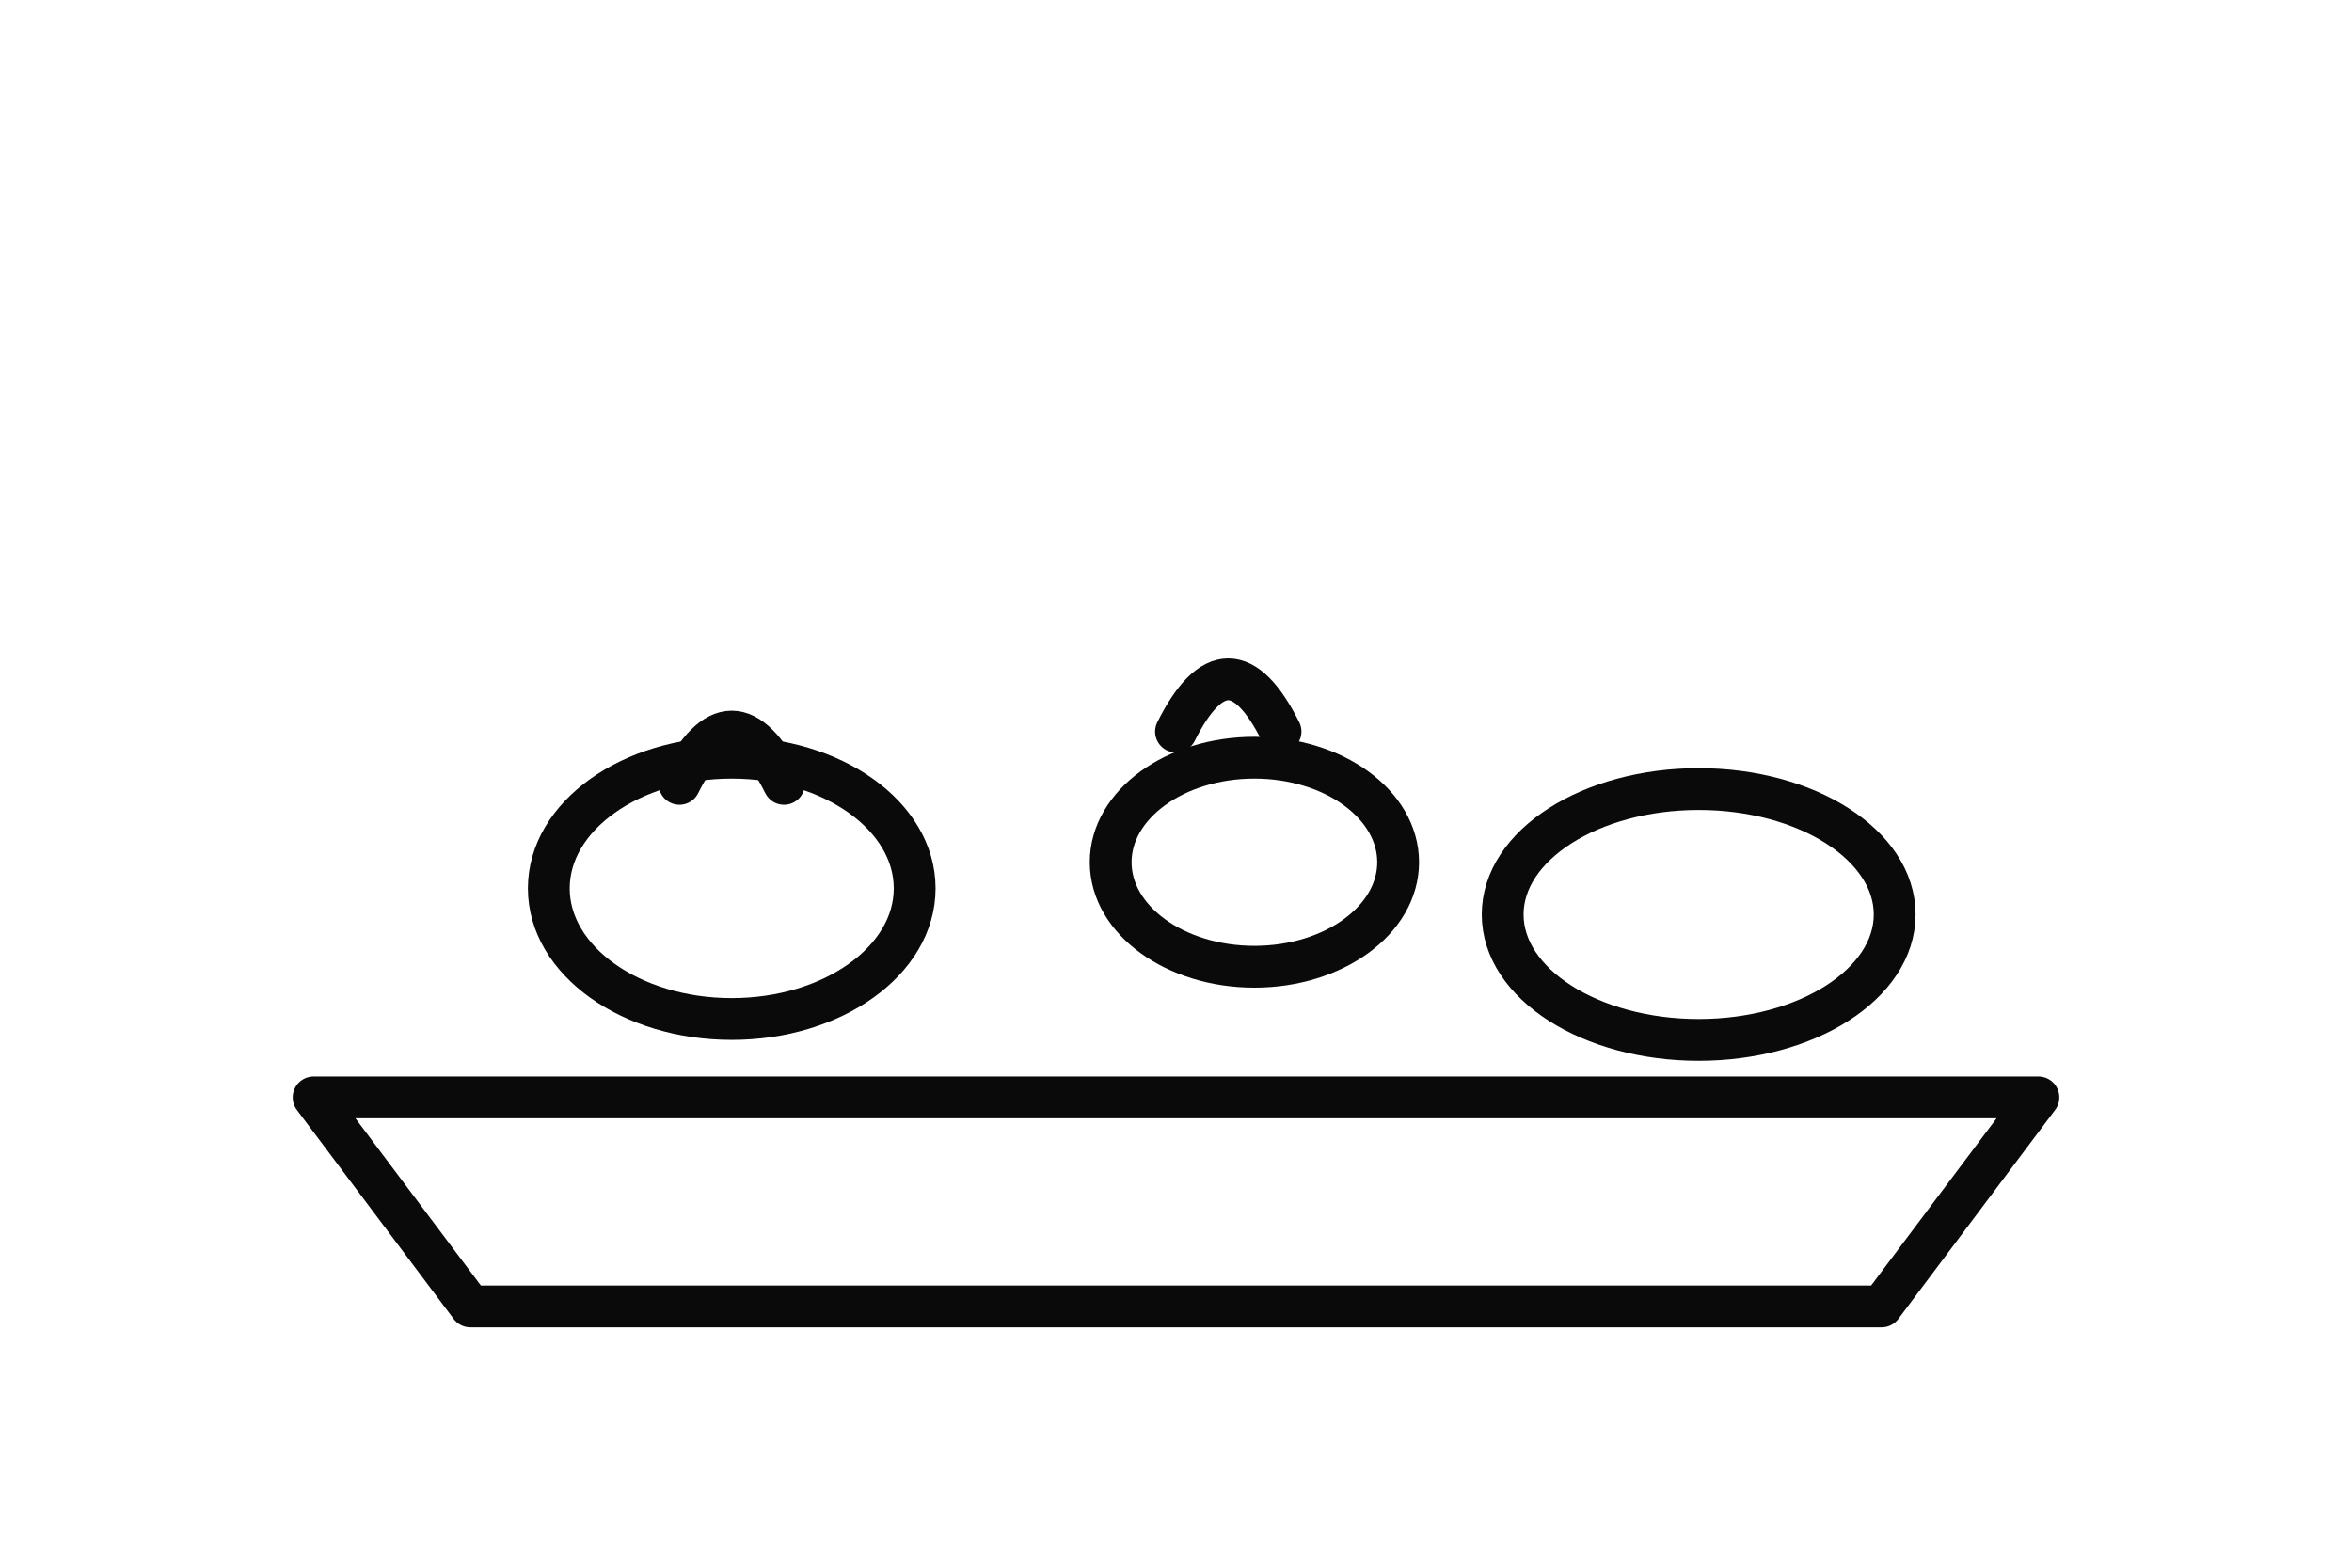
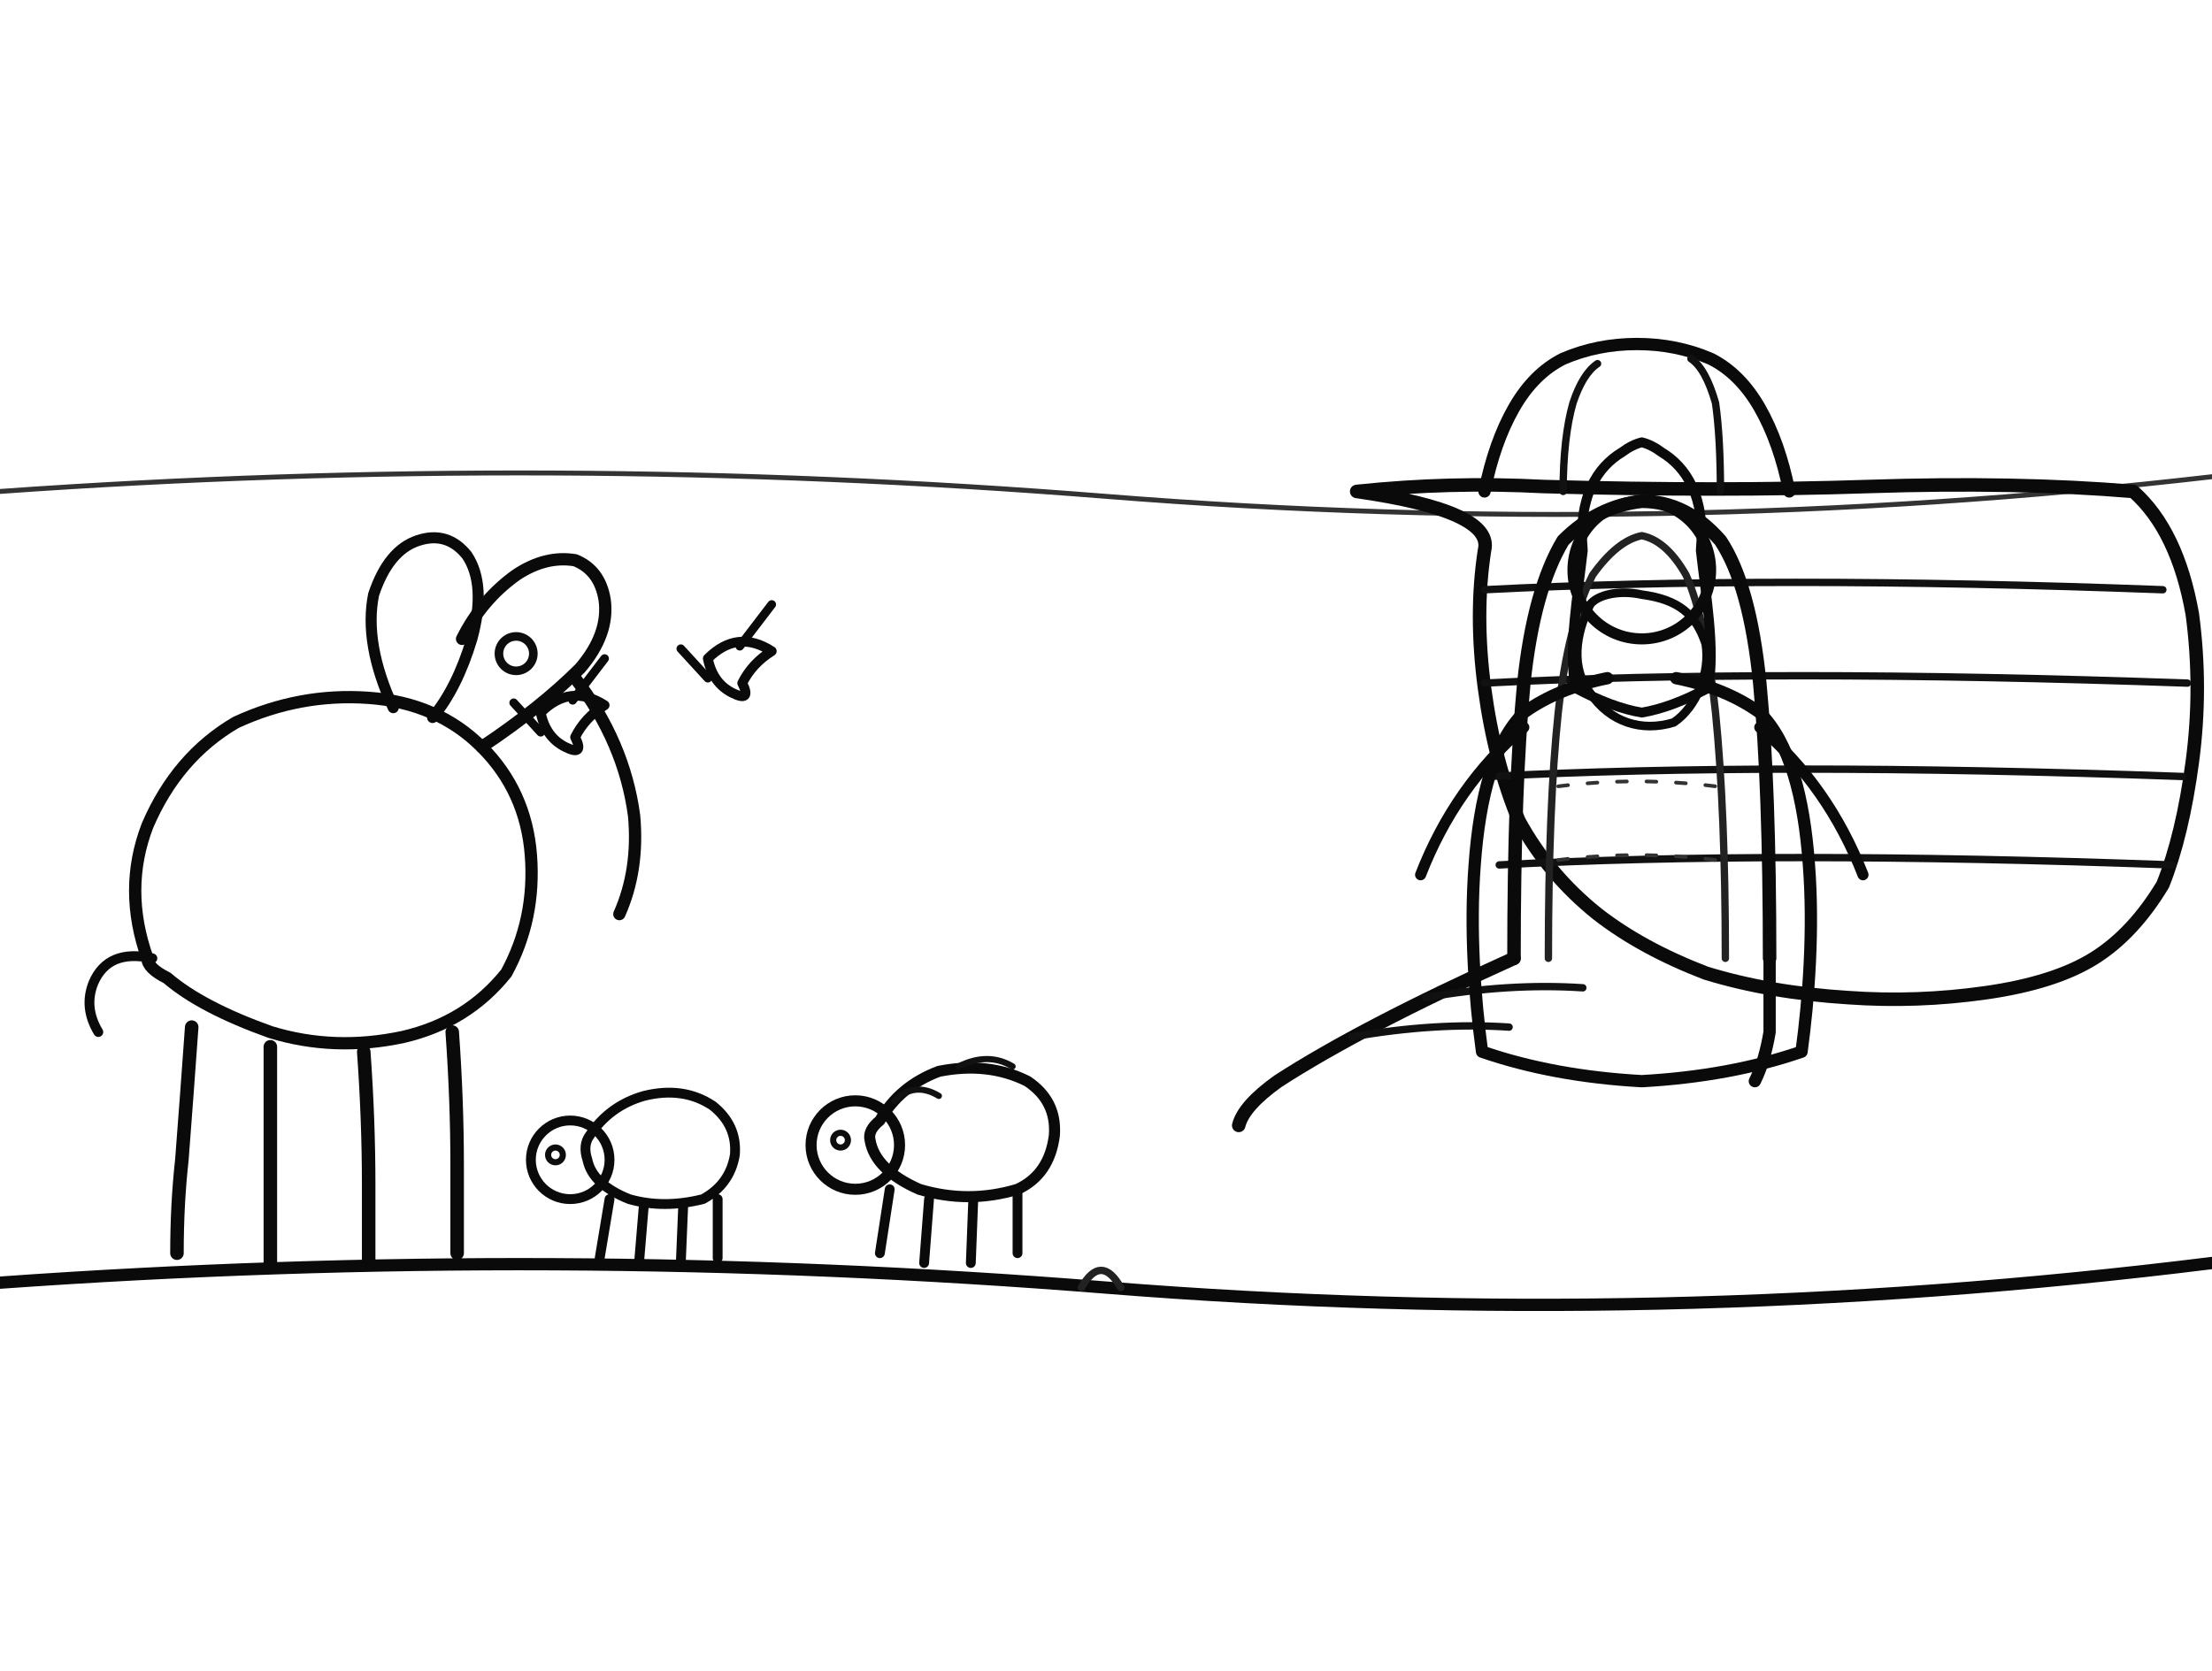
- <svg xmlns="http://www.w3.org/2000/svg" viewBox="0 0 900 600" width="900" height="600" aria-hidden="true">
-   <g fill="none" stroke="#0a0a0a" stroke-width="16" stroke-linecap="round" stroke-linejoin="round">
-     <path d="M120 420 L780 420 L720 500 L180 500 Z" />
-     <ellipse cx="280" cy="340" rx="70" ry="50" />
-     <ellipse cx="480" cy="330" rx="55" ry="40" />
-     <ellipse cx="650" cy="350" rx="75" ry="48" />
-     <path d="M260 300 Q280 260 300 300 M450 280 Q470 240 490 280" />
-   </g>
+ <svg xmlns="http://www.w3.org/2000/svg" viewBox="0 0 900 680" width="900" height="680" aria-hidden="true">
+   <path d="M0,200 Q225,184 450,202 Q675,220 900,194" fill="none" stroke="#333" stroke-width="2" stroke-linecap="round" stroke-linejoin="round" />
+   <path d="M0,522 Q225,506 450,524 Q675,542 900,514" fill="none" stroke="#0a0a0a" stroke-width="5" stroke-linecap="round" stroke-linejoin="round" />
+   <path d="M552,200 Q590,196 628,198 Q700,200 760,198 Q820,196 868,200 Q886,216 892,250 Q896,280 892,310 Q888,340 880,360 Q868,380 852,390 Q836,400 808,404 Q780,408 752,406 Q720,404 694,396 Q668,386 650,372 Q630,356 618,334 Q608,310 604,280 Q600,250 604,224 Q608,208 552,200" fill="none" stroke="#0a0a0a" stroke-width="5.5" stroke-linecap="round" stroke-linejoin="round" />
+   <path d="M604,200 Q608,180 616,166 Q624,152 636,146 Q650,140 666,140 Q682,140 696,146 Q708,152 716,166 Q724,180 728,200" fill="none" stroke="#0a0a0a" stroke-width="5" stroke-linecap="round" stroke-linejoin="round" />
+   <path d="M636,200 Q636,178 640,164 Q644,152 650,148" fill="none" stroke="#111" stroke-width="3" stroke-linecap="round" />
+   <path d="M700,200 Q700,178 698,164 Q694,150 688,146" fill="none" stroke="#111" stroke-width="3" stroke-linecap="round" />
+   <path d="M604,240 Q720,234 880,240" fill="none" stroke="#111" stroke-width="3" stroke-linecap="round" stroke-linejoin="round" />
+   <path d="M604,278 Q720,272 890,278" fill="none" stroke="#111" stroke-width="3" stroke-linecap="round" stroke-linejoin="round" />
+   <path d="M606,316 Q720,310 888,316" fill="none" stroke="#111" stroke-width="3" stroke-linecap="round" stroke-linejoin="round" />
+   <path d="M610,352 Q720,346 884,352" fill="none" stroke="#111" stroke-width="3" stroke-linecap="round" stroke-linejoin="round" />
+   <path d="M616,390 Q616,320 620,278 Q624,240 636,220 Q650,206 668,204 Q686,204 700,220 Q712,238 716,278 Q720,320 720,390" fill="none" stroke="#0a0a0a" stroke-width="5.5" stroke-linecap="round" stroke-linejoin="round" />
+   <path d="M630,390 Q630,328 634,290 Q638,254 648,234 Q658,220 668,218 Q678,220 686,234 Q694,252 698,290 Q702,330 702,390" fill="none" stroke="#222" stroke-width="3" stroke-linecap="round" stroke-linejoin="round" />
+   <path d="M634,320 Q666,316 698,320" fill="none" stroke="#333" stroke-width="1.5" stroke-dasharray="4 8" stroke-linecap="round" />
+   <path d="M634,350 Q666,346 698,350" fill="none" stroke="#333" stroke-width="1.5" stroke-dasharray="4 8" stroke-linecap="round" />
+   <path d="M616,390 Q554,418 520,440 Q506,450 504,458" fill="none" stroke="#0a0a0a" stroke-width="5.5" stroke-linecap="round" stroke-linejoin="round" />
+   <path d="M720,390 Q720,410 720,420 Q718,432 714,440" fill="none" stroke="#0a0a0a" stroke-width="5" stroke-linecap="round" stroke-linejoin="round" />
+   <path d="M580,406 Q614,400 644,402" fill="none" stroke="#111" stroke-width="3" stroke-linecap="round" />
+   <path d="M550,422 Q584,416 614,418" fill="none" stroke="#111" stroke-width="3" stroke-linecap="round" />
+   <circle cx="668" cy="232" r="28" fill="none" stroke="#0a0a0a" stroke-width="4.5" />
+   <path d="M644,224 C642,202 650,190 660,184 Q664,181 668,180 Q672,181 676,184 C686,190 694,202 692,224 C694,242 698,264 695,280 Q680,288 668,290 Q656,288 641,280 C638,264 642,242 644,224" fill="none" stroke="#0a0a0a" stroke-width="4" stroke-linecap="round" stroke-linejoin="round" />
+   <path d="M647,246 C641,258 639,272 647,282 C655,294 668,298 681,294 C690,288 696,274 694,262 C690,250 683,244 668,242 C659,240 650,242 647,246" fill="none" stroke="#0a0a0a" stroke-width="3.5" stroke-linecap="round" stroke-linejoin="round" />
+   <path d="M654,276 Q634,280 620,290 C608,302 602,324 600,352 C598,378 600,406 603,428 Q632,438 668,440 Q704,438 733,428 C736,406 738,378 736,352 C734,324 728,302 716,290 Q702,280 682,276" fill="none" stroke="#0a0a0a" stroke-width="5" stroke-linecap="round" stroke-linejoin="round" />
+   <path d="M620,296 Q592,320 578,356" fill="none" stroke="#0a0a0a" stroke-width="4.5" stroke-linecap="round" stroke-linejoin="round" />
+   <path d="M716,296 Q744,320 758,356" fill="none" stroke="#0a0a0a" stroke-width="4.5" stroke-linecap="round" stroke-linejoin="round" />
+   <path d="M358,456 Q366,442 382,436 Q402,432 418,440 Q430,448 429,462 Q427,478 414,484 Q394,490 374,484 Q356,476 354,464 Q353,460 358,456" fill="none" stroke="#0a0a0a" stroke-width="4.5" stroke-linecap="round" stroke-linejoin="round" />
+   <path d="M364,448 Q372,440 382,446" fill="none" stroke="#111" stroke-width="2.5" stroke-linecap="round" />
+   <path d="M390,434 Q402,428 412,434" fill="none" stroke="#111" stroke-width="2.5" stroke-linecap="round" />
+   <circle cx="348" cy="466" r="18" fill="none" stroke="#0a0a0a" stroke-width="4.5" />
+   <circle cx="342" cy="464" r="3" fill="none" stroke="#0d0d0d" stroke-width="2.5" />
+   <line x1="362" y1="484" x2="358" y2="510" stroke="#0a0a0a" stroke-width="4" stroke-linecap="round" />
+   <line x1="378" y1="488" x2="376" y2="514" stroke="#0a0a0a" stroke-width="4" stroke-linecap="round" />
+   <line x1="396" y1="488" x2="395" y2="514" stroke="#0a0a0a" stroke-width="4" stroke-linecap="round" />
+   <line x1="414" y1="484" x2="414" y2="510" stroke="#0a0a0a" stroke-width="4" stroke-linecap="round" />
+   <path d="M240,462 Q248,450 262,446 Q278,442 290,450 Q300,458 299,470 Q297,482 286,488 Q270,492 256,488 Q241,482 239,472 Q237,466 240,462" fill="none" stroke="#0a0a0a" stroke-width="4" stroke-linecap="round" stroke-linejoin="round" />
+   <circle cx="232" cy="472" r="16" fill="none" stroke="#0a0a0a" stroke-width="4" />
+   <circle cx="226" cy="470" r="3" fill="none" stroke="#0d0d0d" stroke-width="2.5" />
+   <line x1="248" y1="488" x2="244" y2="512" stroke="#0a0a0a" stroke-width="4" stroke-linecap="round" />
+   <line x1="262" y1="490" x2="260" y2="514" stroke="#0a0a0a" stroke-width="4" stroke-linecap="round" />
+   <line x1="278" y1="490" x2="277" y2="514" stroke="#0a0a0a" stroke-width="4" stroke-linecap="round" />
+   <line x1="292" y1="488" x2="292" y2="512" stroke="#0a0a0a" stroke-width="4" stroke-linecap="round" />
+   <path d="M220,290 Q232,278 246,287 Q238,292 234,300 Q238,308 230,304 Q222,300 220,290" fill="none" stroke="#0a0a0a" stroke-width="4" stroke-linecap="round" stroke-linejoin="round" />
+   <path d="M233,285 L246,268" fill="none" stroke="#0a0a0a" stroke-width="3.5" stroke-linecap="round" />
+   <path d="M220,298 L209,286" fill="none" stroke="#0a0a0a" stroke-width="3.5" stroke-linecap="round" />
+   <path d="M288,268 Q300,256 314,265 Q306,270 302,278 Q306,286 298,282 Q290,278 288,268" fill="none" stroke="#0a0a0a" stroke-width="4" stroke-linecap="round" stroke-linejoin="round" />
+   <path d="M301,263 L314,246" fill="none" stroke="#0a0a0a" stroke-width="3.5" stroke-linecap="round" />
+   <path d="M288,276 L277,264" fill="none" stroke="#0a0a0a" stroke-width="3.5" stroke-linecap="round" />
+   <path d="M60,390 Q50,362 60,336 Q72,308 96,294 Q122,282 150,284 Q178,286 196,304 Q214,322 216,348 Q218,374 206,396 Q190,416 164,422 Q136,428 110,420 Q82,410 68,398 Q60,394 60,390" fill="none" stroke="#0a0a0a" stroke-width="5" stroke-linecap="round" stroke-linejoin="round" />
+   <path d="M196,304 Q220,288 236,272 Q248,258 246,244 Q244,232 234,228 Q222,226 210,234 Q196,244 188,260" fill="none" stroke="#0a0a0a" stroke-width="5" stroke-linecap="round" stroke-linejoin="round" />
+   <path d="M234,276 Q254,302 258,332 Q260,354 252,372" fill="none" stroke="#0a0a0a" stroke-width="5" stroke-linecap="round" stroke-linejoin="round" />
+   <path d="M160,288 Q148,262 152,242 Q158,224 170,220 Q182,216 190,226 Q198,238 192,260 Q186,280 176,292" fill="none" stroke="#0a0a0a" stroke-width="4.5" stroke-linecap="round" stroke-linejoin="round" />
+   <circle cx="210" cy="266" r="7" fill="none" stroke="#0d0d0d" stroke-width="3.5" />
+   <path d="M78,418 Q76,446 74,472 Q72,490 72,510" fill="none" stroke="#0a0a0a" stroke-width="5.5" stroke-linecap="round" stroke-linejoin="round" />
+   <path d="M110,426 Q110,454 110,480 Q110,498 110,514" fill="none" stroke="#0a0a0a" stroke-width="5.5" stroke-linecap="round" stroke-linejoin="round" />
+   <path d="M148,428 Q150,456 150,482 Q150,500 150,514" fill="none" stroke="#0a0a0a" stroke-width="5.5" stroke-linecap="round" stroke-linejoin="round" />
+   <path d="M184,420 Q186,448 186,474 Q186,492 186,510" fill="none" stroke="#0a0a0a" stroke-width="5.5" stroke-linecap="round" stroke-linejoin="round" />
+   <path d="M62,390 Q44,386 38,400 Q34,410 40,420" fill="none" stroke="#0a0a0a" stroke-width="4" stroke-linecap="round" />
+   <path d="M440,524 Q448,510 456,524" fill="none" stroke="#222" stroke-width="3" stroke-linecap="round" />
</svg>
